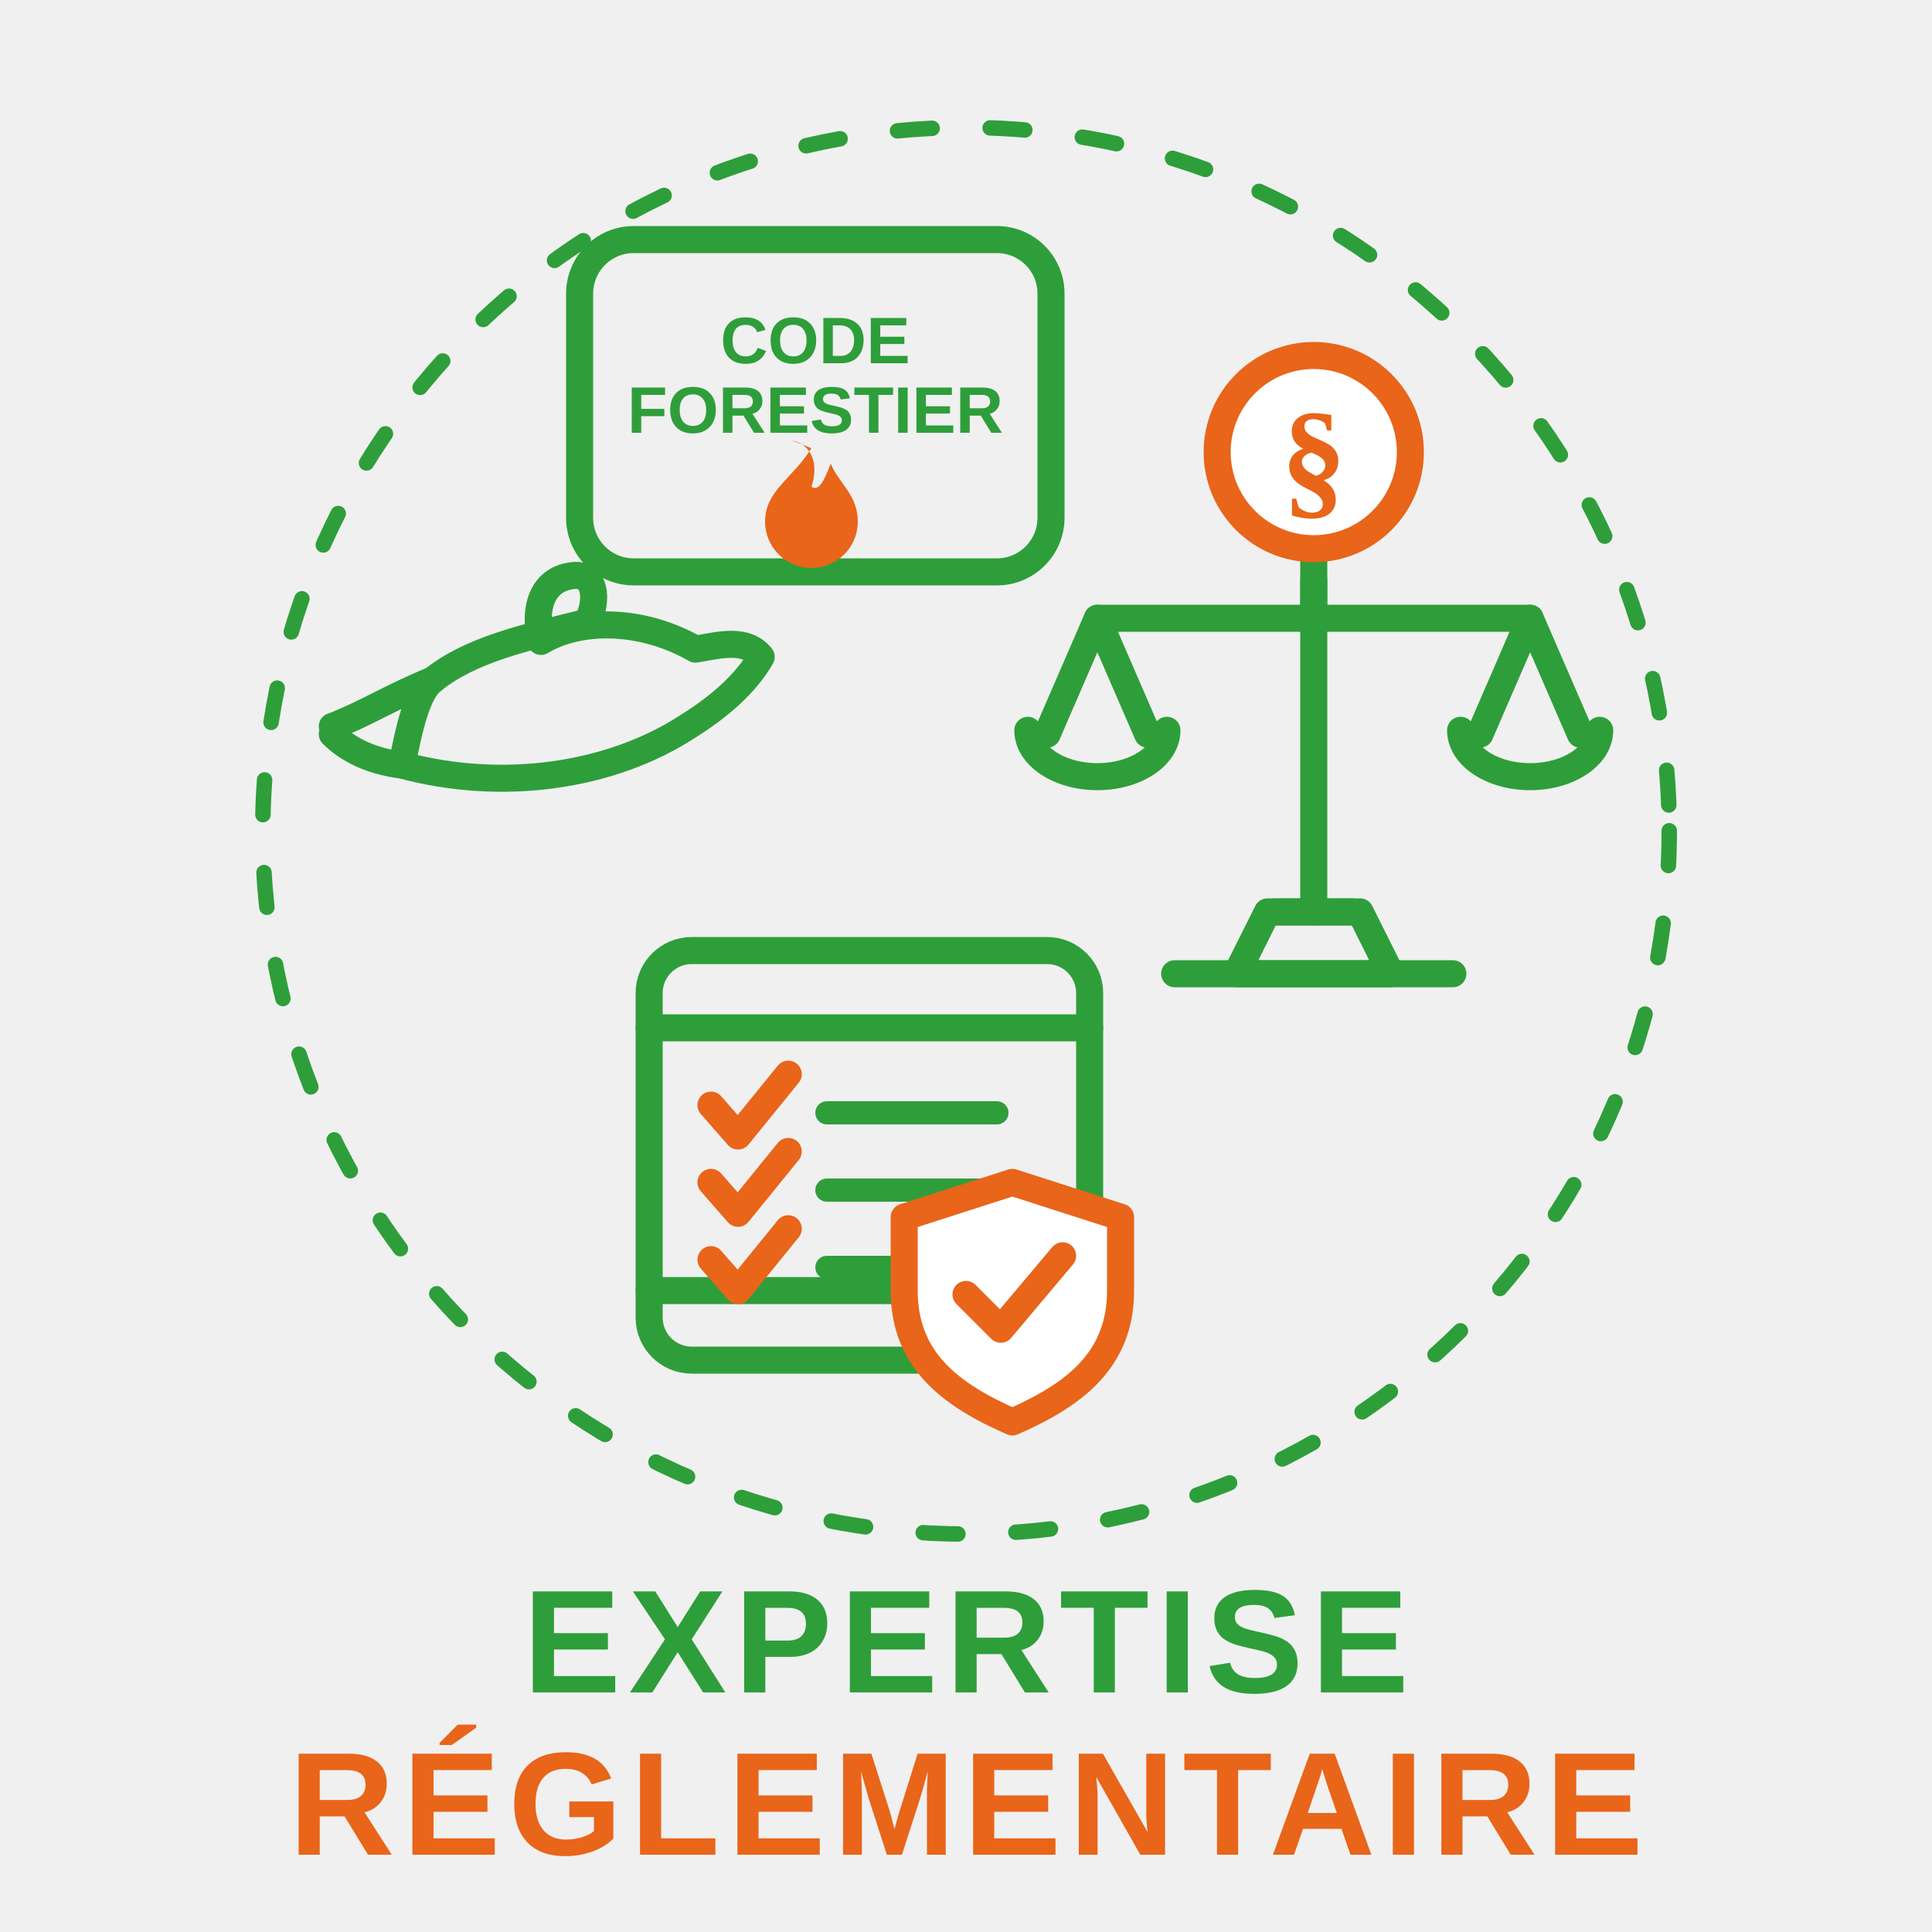
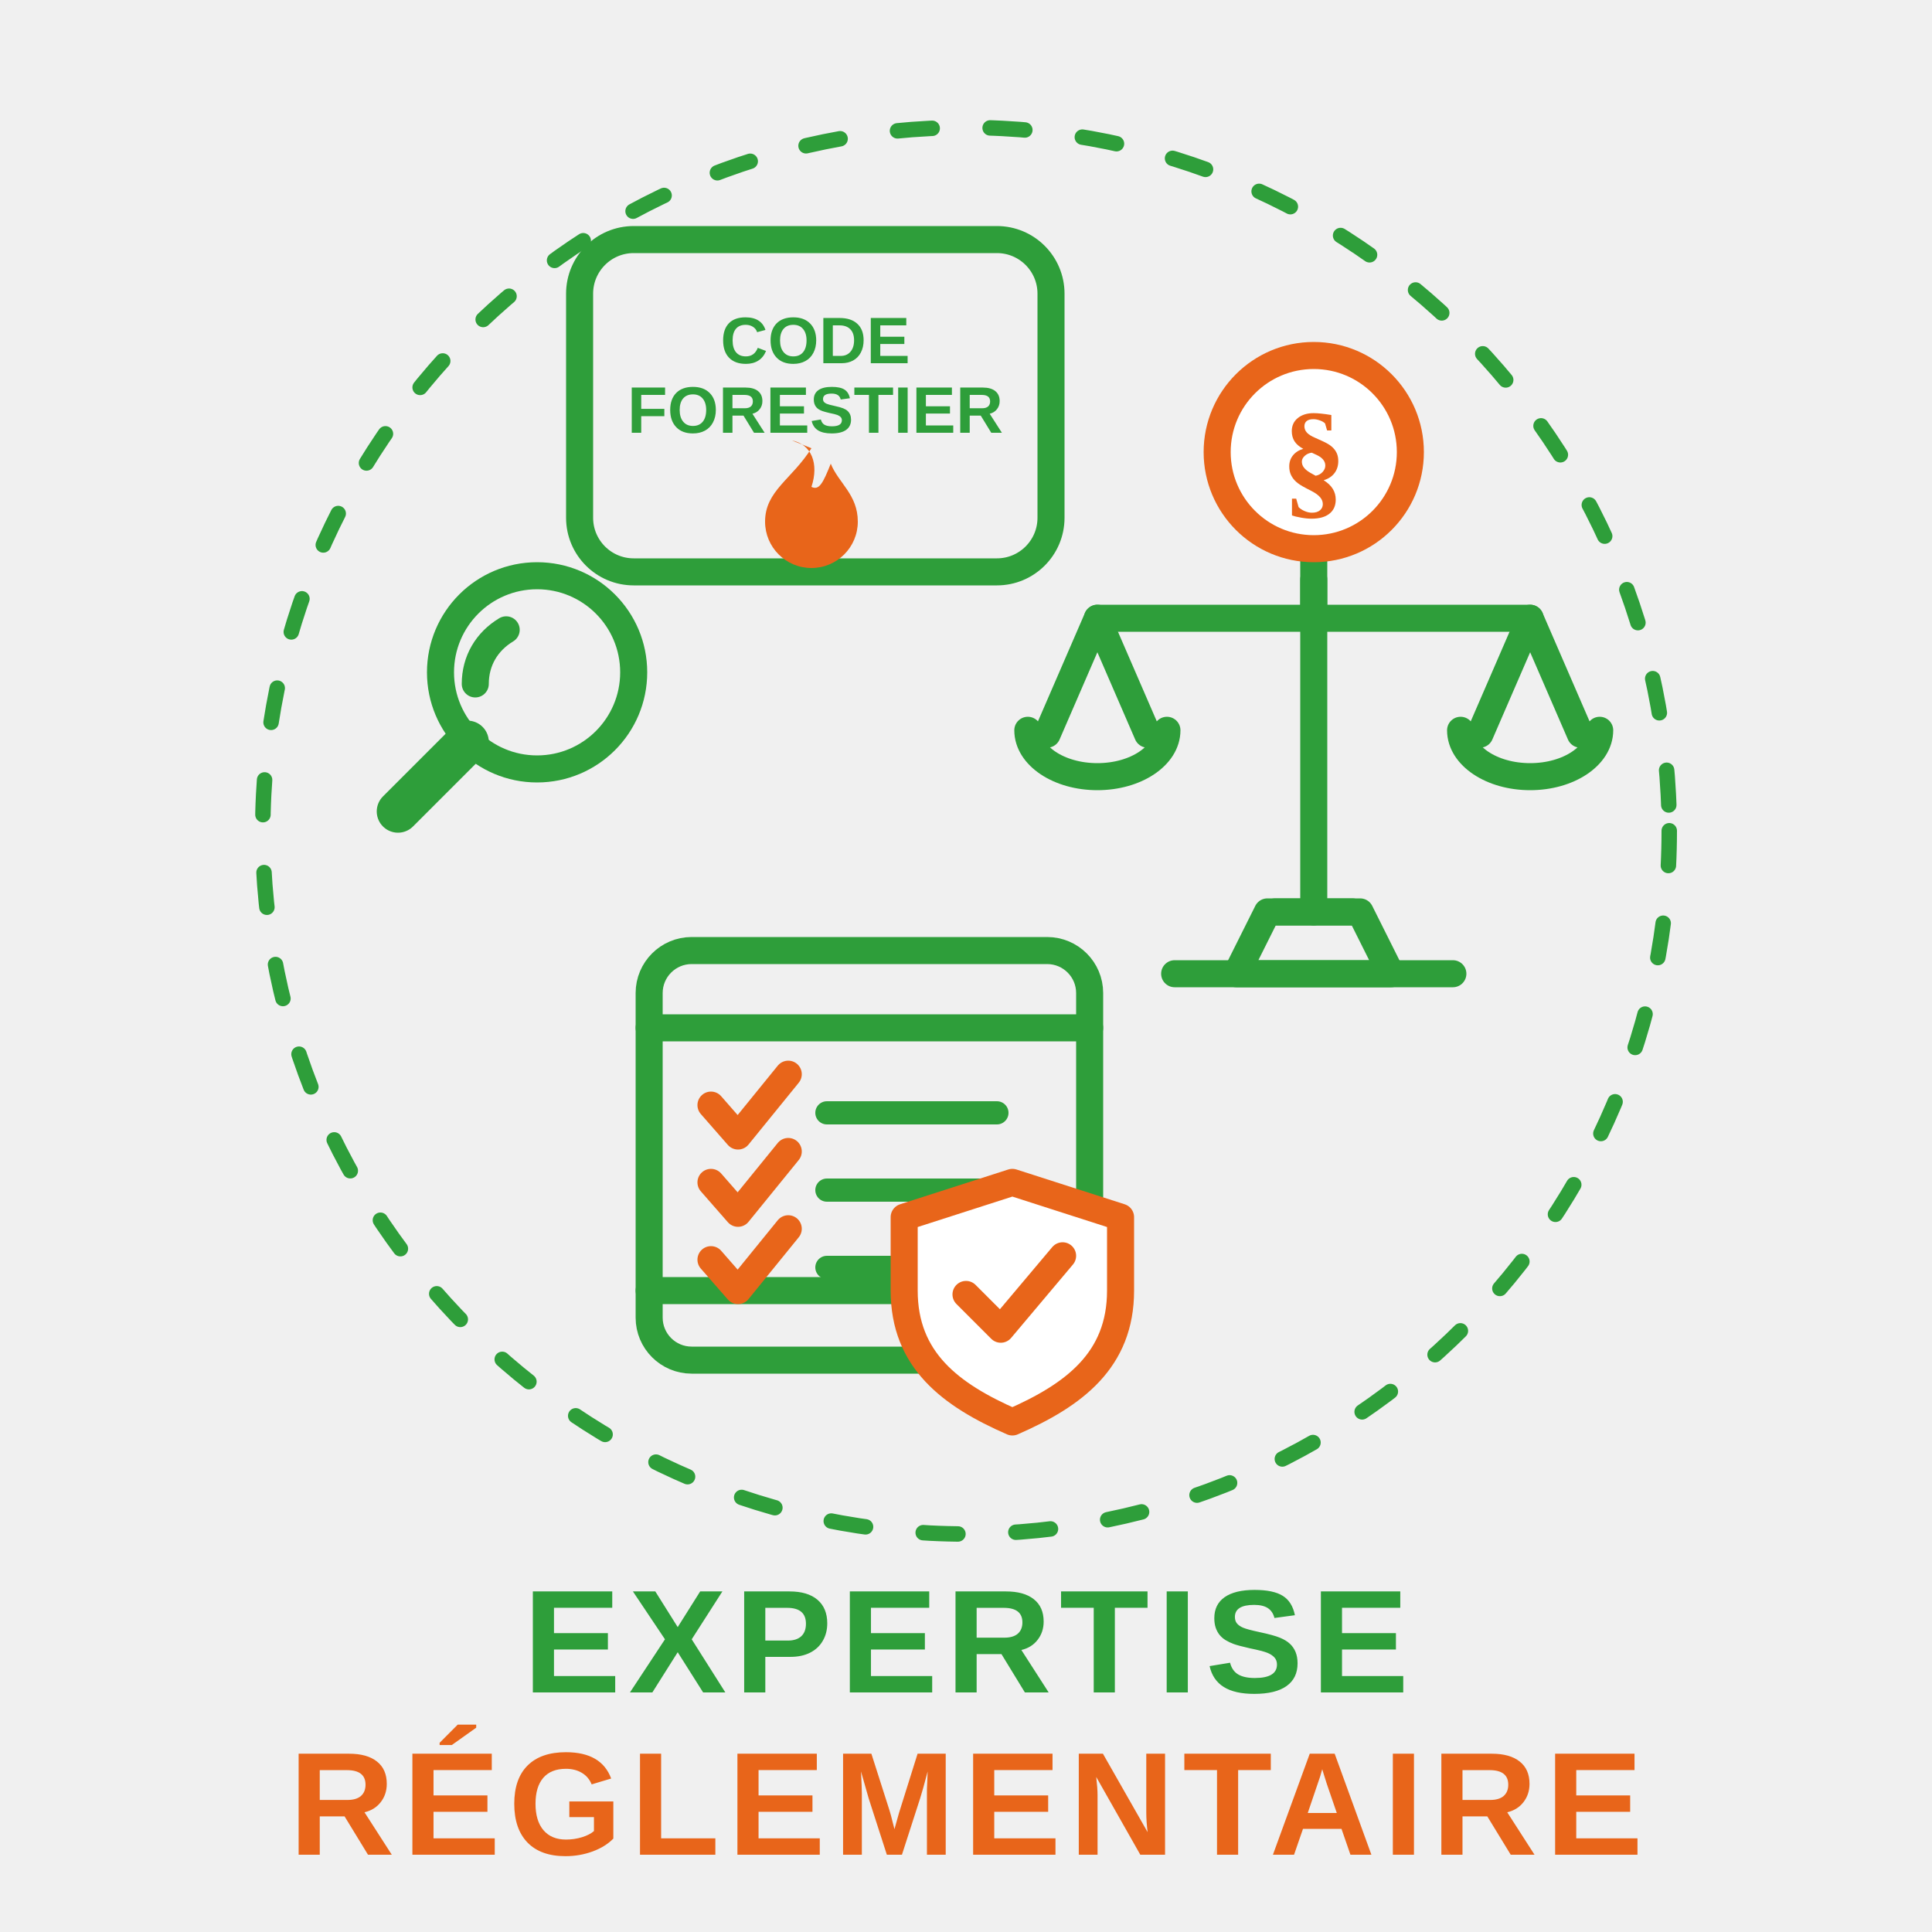
<svg xmlns="http://www.w3.org/2000/svg" viewBox="0 0 500 500" role="img" aria-label="Expertise réglementaire">
  <circle cx="250" cy="215" r="182" fill="none" stroke="#2E9E3A" stroke-width="4" stroke-linecap="round" stroke-dasharray="9 15" />
  <g fill="none" stroke="#2E9E3A" stroke-width="7" stroke-linecap="round" stroke-linejoin="round">
    <rect x="150" y="62" width="122" height="86" rx="14" />
-     <path d="M104 198 C130 205 158 201 178 188 C186 183 193 177 197 170 C193 165 186 167 180 168 C166 160 150 160 140 166 C138 158 140 150 148 149 C154 148 155 155 152 161 C136 165 122 168 112 176 C108 179 106 188 104 198 Z" />
-     <path d="M112 176 C102 180 94 185 86 188" />
-     <path d="M104 198 C96 197 90 194 86 190" />
+     <circle cx="139" cy="174" r="25" />
+     <path d="M131 163 C126 166 123 171 123 177" />
+     <line x1="121" y1="192" x2="103" y2="210" stroke-width="11" />
    <line x1="340" y1="150" x2="340" y2="236" />
    <path d="M330 236 h20" />
    <path d="M328 236 L352 236 L360 252 L320 252 Z" />
    <line x1="304" y1="252" x2="376" y2="252" />
    <line x1="284" y1="160" x2="396" y2="160" />
    <line x1="340" y1="160" x2="340" y2="141" />
    <path d="M284 160 L271 190 M284 160 L297 190" />
    <path d="M266 189 a18 12 0 0 0 36 0" />
    <path d="M396 160 L383 190 M396 160 L409 190" />
    <path d="M378 189 a18 12 0 0 0 36 0" />
    <rect x="168" y="246" width="114" height="106" rx="11" />
    <line x1="168" y1="266" x2="282" y2="266" />
    <line x1="168" y1="334" x2="282" y2="334" />
  </g>
  <g fill="none" stroke="#2E9E3A" stroke-width="6" stroke-linecap="round">
    <line x1="214" y1="288" x2="258" y2="288" />
    <line x1="214" y1="308" x2="258" y2="308" />
    <line x1="214" y1="328" x2="256" y2="328" />
  </g>
  <g fill="none" stroke="#E8651A" stroke-width="7" stroke-linecap="round" stroke-linejoin="round">
    <path d="M184 286 l7 8 l13 -16" />
    <path d="M184 306 l7 8 l13 -16" />
    <path d="M184 326 l7 8 l13 -16" />
  </g>
  <path d="M262 306 L290 315 L290 334 C290 352 278 361 262 368 C246 361 234 352 234 334 L234 315 Z" fill="#ffffff" stroke="#E8651A" stroke-width="7" stroke-linejoin="round" />
  <path d="M250 335 l9 9 l16 -19" fill="none" stroke="#E8651A" stroke-width="7" stroke-linecap="round" stroke-linejoin="round" />
  <circle cx="340" cy="117" r="25" fill="#ffffff" stroke="#E8651A" stroke-width="7" />
  <text x="340" y="130" text-anchor="middle" font-family="Georgia, 'Times New Roman', serif" font-size="34" font-weight="700" fill="#E8651A">§</text>
  <path d="M210 116 C205 124 198 127 198 135 a12 12 0 0 0 24 0 c0 -7 -5 -10 -7 -15 c-2 5 -3 7 -5 6 c2 -6 0 -11 -5 -12 z" fill="#E8651A" />
  <text x="211" y="94" text-anchor="middle" font-family="Montserrat, Arial, sans-serif" font-size="17" font-weight="700" fill="#2E9E3A">CODE</text>
  <text x="211" y="112" text-anchor="middle" font-family="Montserrat, Arial, sans-serif" font-size="17" font-weight="700" fill="#2E9E3A">FORESTIER</text>
  <text x="250" y="438" text-anchor="middle" font-family="Montserrat, Arial, sans-serif" font-size="38" font-weight="800" letter-spacing="2" fill="#2E9E3A">EXPERTISE</text>
  <text x="250" y="480" text-anchor="middle" font-family="Montserrat, Arial, sans-serif" font-size="38" font-weight="800" letter-spacing="2" fill="#E8651A">RÉGLEMENTAIRE</text>
</svg>
